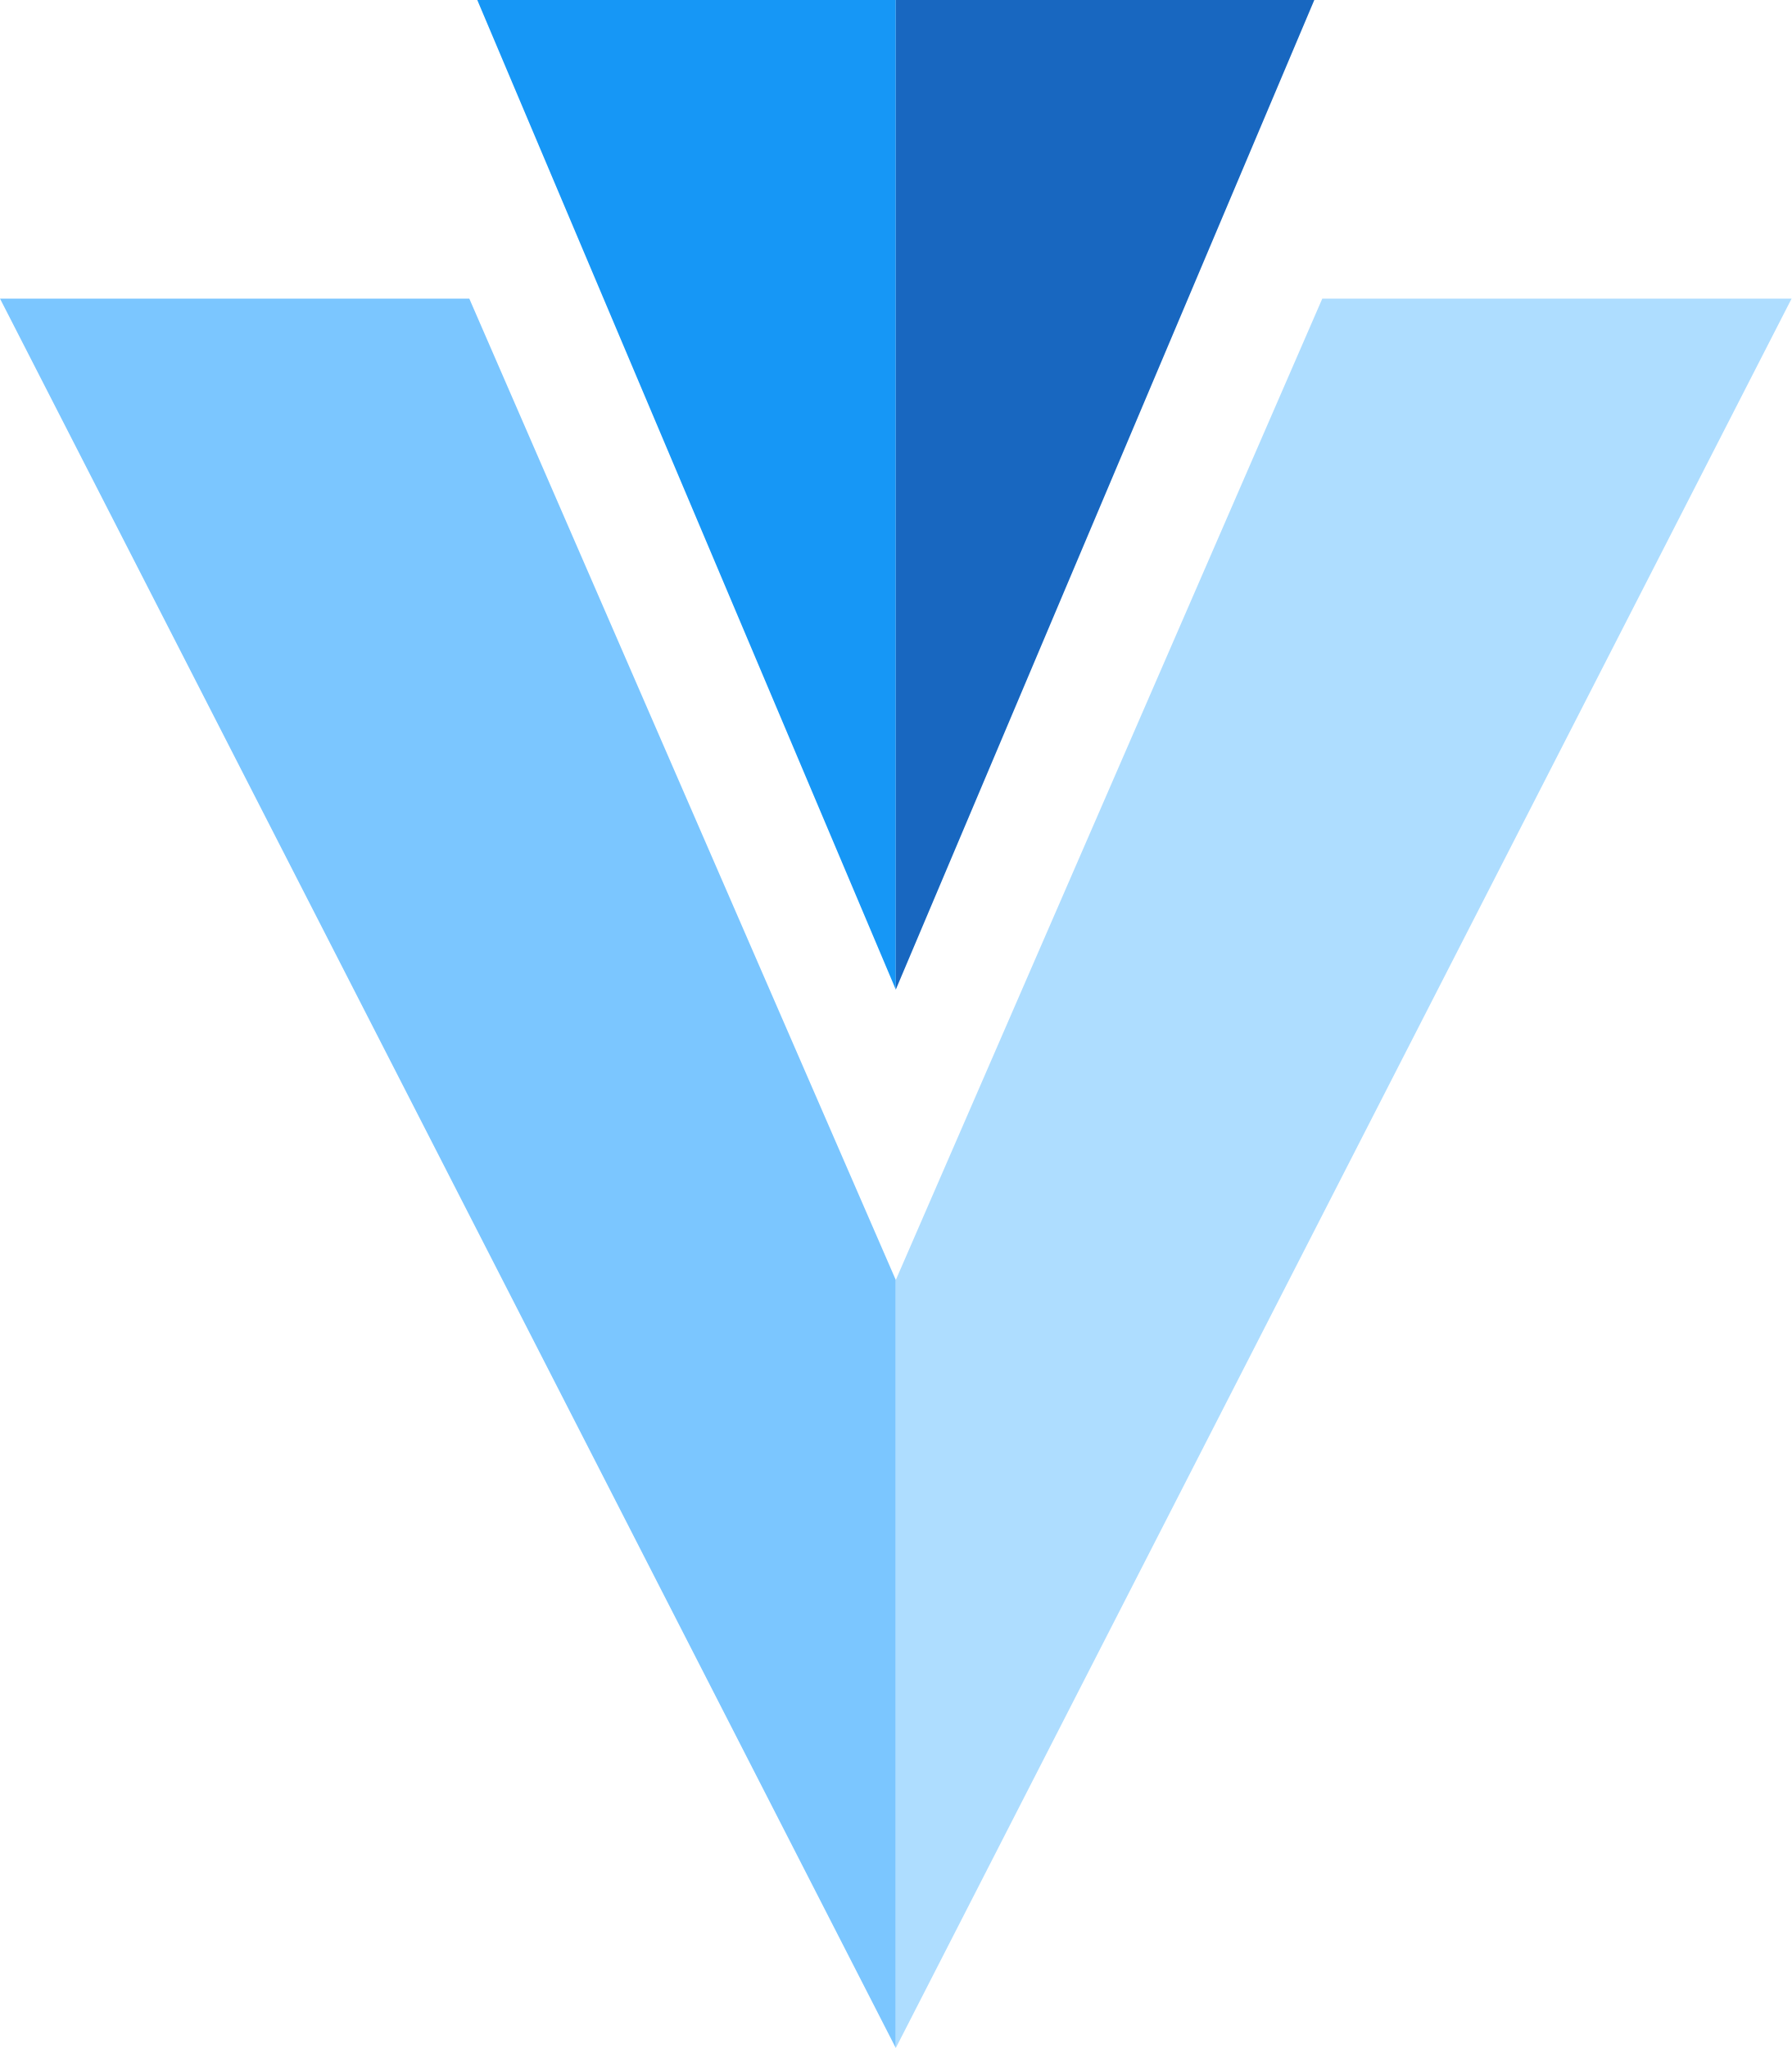
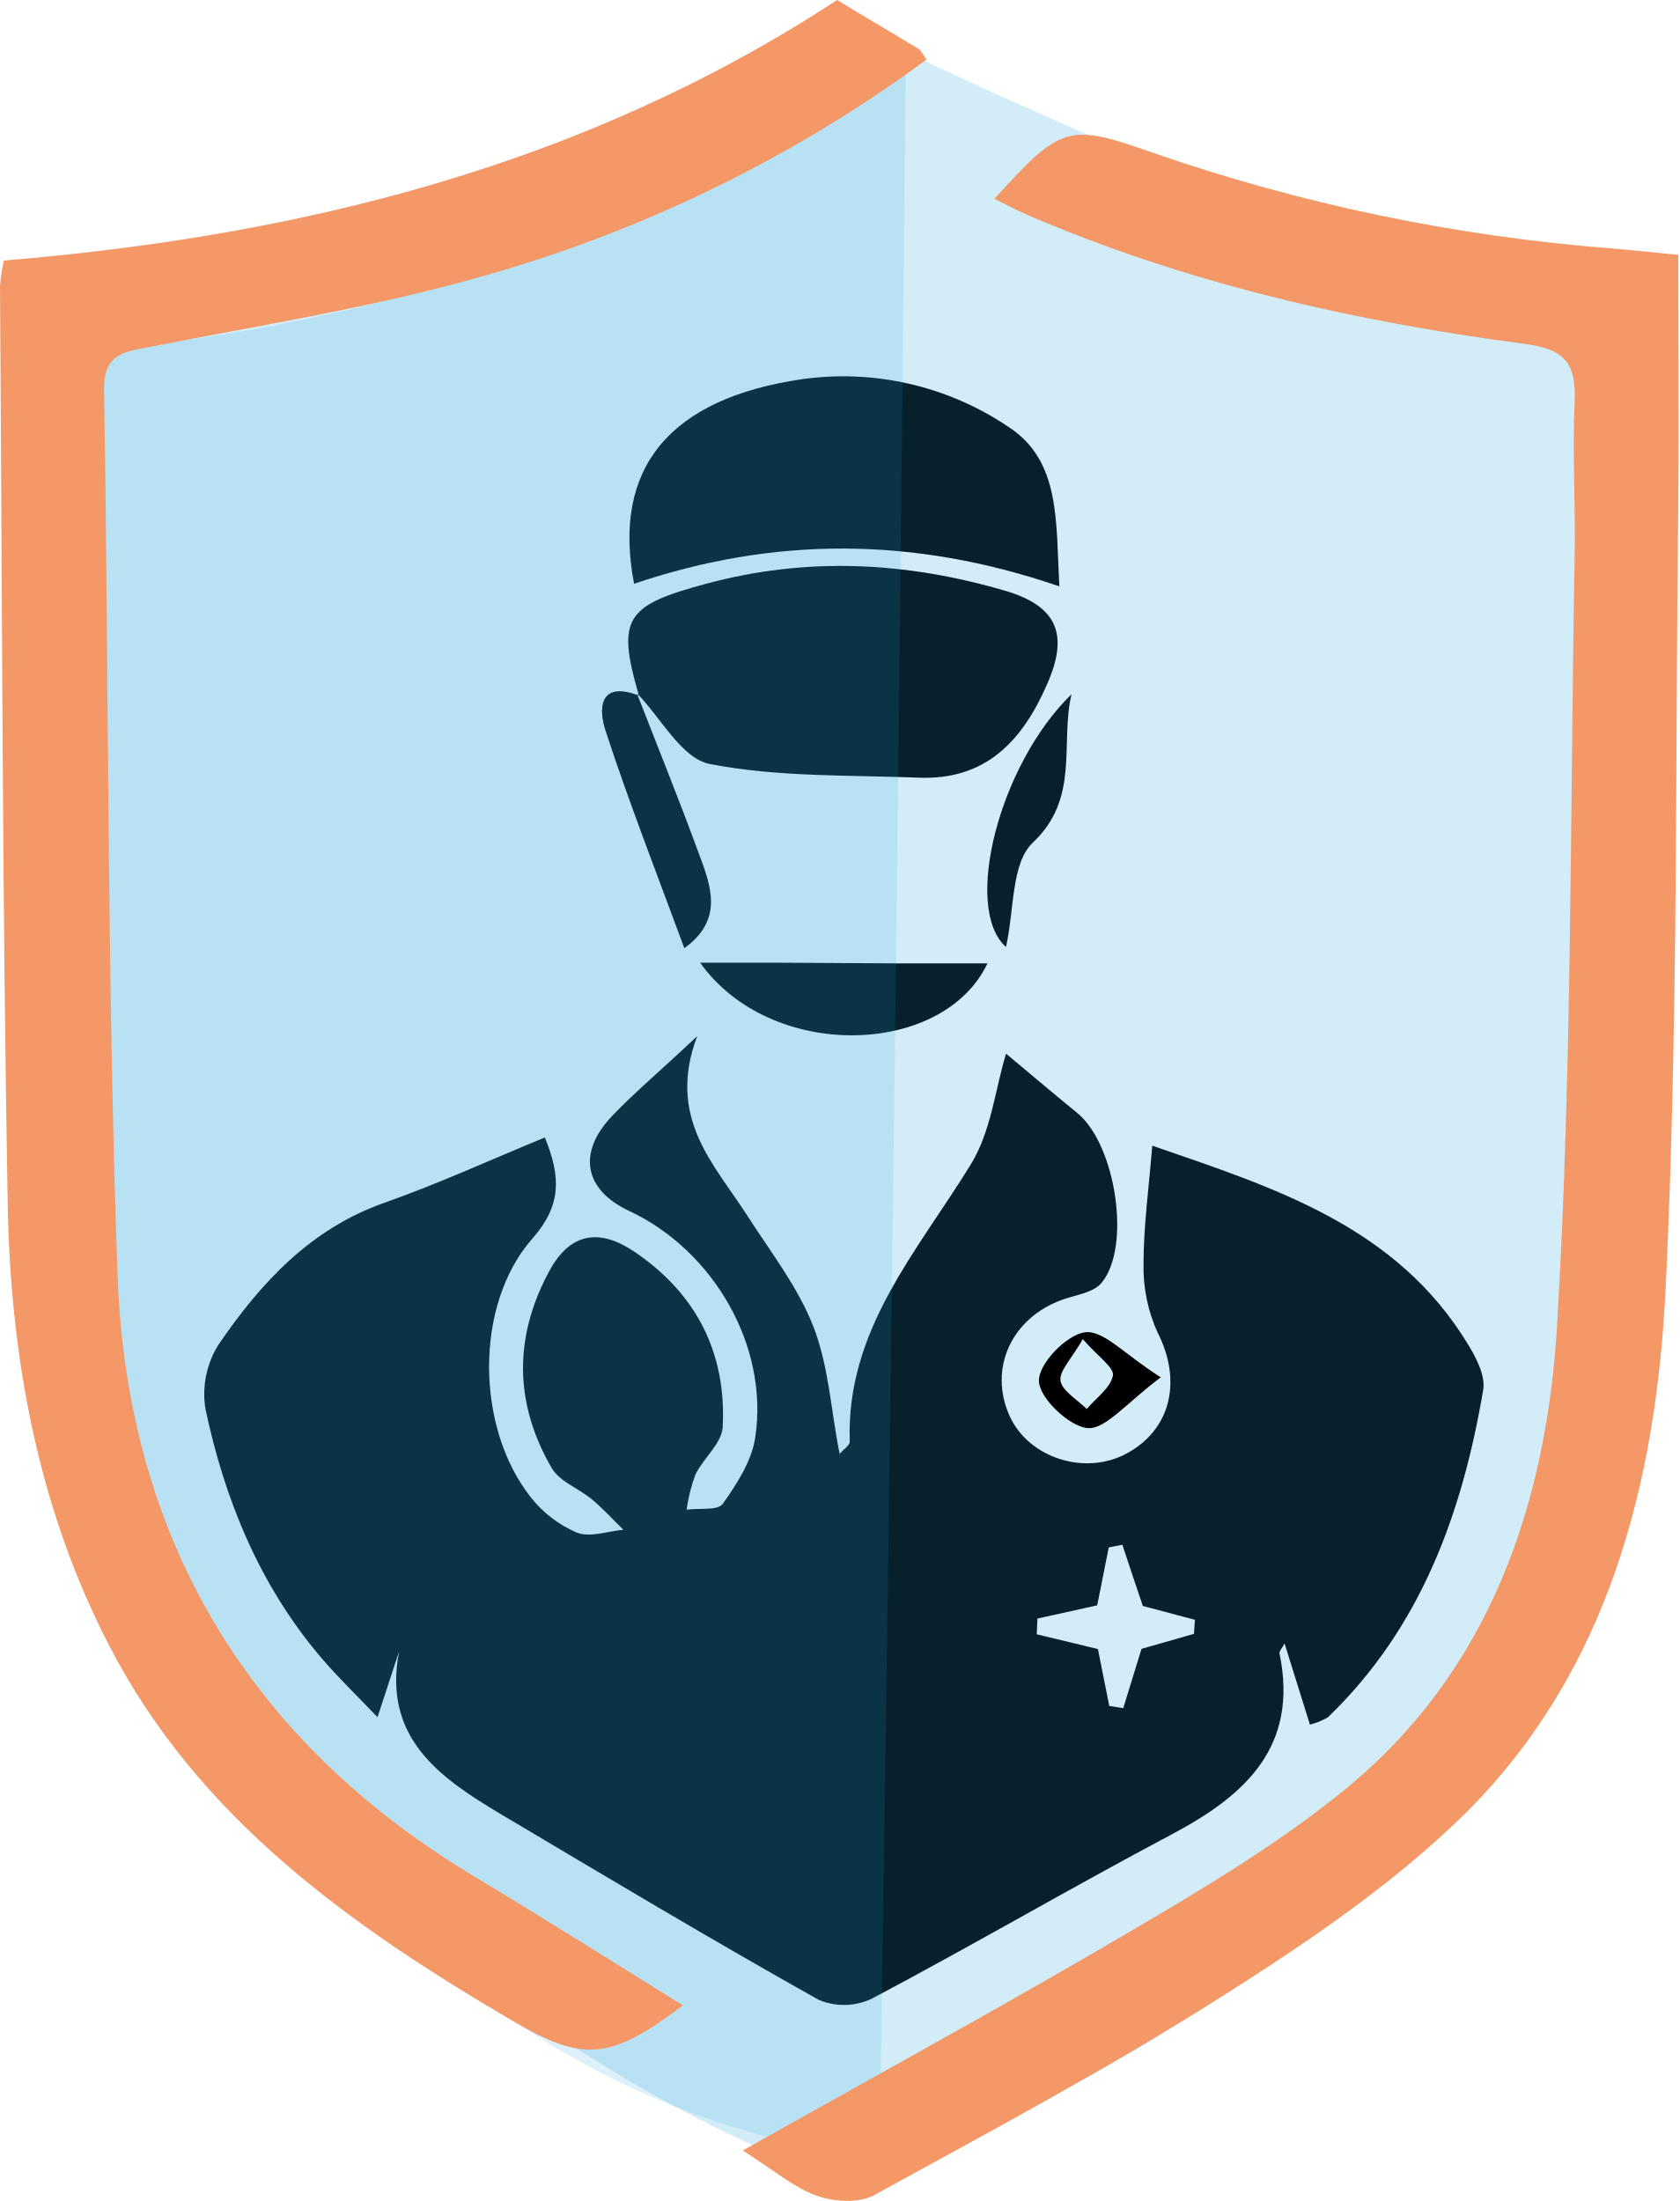
- <svg xmlns="http://www.w3.org/2000/svg" id="Layer_1" data-name="Layer 1" viewBox="0 0 87.5 100">
+ <svg xmlns="http://www.w3.org/2000/svg" viewBox="0 0 192.16 251.9">
  <defs>
-     <style>.cls-1{fill:#1697f6;}.cls-2{fill:#7bc6ff;}.cls-3{fill:#1867c0;}.cls-4{fill:#aeddff;}</style>
+     <style>.cls-1,.cls-2{fill:#20a1db;fill-rule:evenodd;}.cls-1{opacity:0.2;}.cls-2{opacity:0.15;}.cls-3{fill:#f39866;}</style>
  </defs>
-   <polyline class="cls-1" points="43.75 0 23.31 0 43.75 48.32" />
-   <polygon class="cls-2" points="43.75 62.5 43.75 100 0 14.58 22.92 14.58 43.75 62.5" />
-   <polyline class="cls-3" points="43.75 0 64.19 0 43.75 48.32" />
-   <polygon class="cls-4" points="64.58 14.58 87.5 14.58 43.75 100 43.75 62.5 64.58 14.58" />
+   <g id="Calque_2" data-name="Calque 2">
+     <g id="Calque_2-2" data-name="Calque 2">
+       <path d="M73.11,79.6c-2.59-8.9-1.5-10.31,7.69-12.79,11.54-3.11,22.86-2.52,34.19.79,6,1.76,7.34,5,4.85,10.67C117,84.81,112.78,89.33,105.1,89c-8-.31-16.13-.05-23.91-1.57-3.17-.63-5.56-5.27-8.3-8.09Z" />
+       <path d="M121.23,67.11c-16.78-5.77-32.8-5.67-48.67-.3C70,53.49,76.72,45.6,91.76,43.4a33.82,33.82,0,0,1,23.65,5.46C121.4,52.76,120.81,59.68,121.23,67.11Z" />
+       <path d="M80.12,110.18c3.07,0,6.13,0,9.19,0l13.87.08H113C107.89,121,88.17,121.49,80.12,110.18Z" />
+       <path d="M72.89,79.38C75.28,85.5,77.74,91.6,80,97.76c1.36,3.66,2.83,7.5-1.69,10.76-3.09-8.4-6.28-16.54-9-24.84-.83-2.51-.81-5.82,3.79-4.08Z" />
+       <path d="M122.62,79.45c-1.34,5.68,1,11.88-4.44,17-2.48,2.35-2.1,7.71-3.06,11.92C110.16,104,114.29,87.55,122.62,79.45Z" />
+       <path d="M45.67,189l-2.47,7.53c-2.47-2.59-4.58-4.62-6.48-6.85-7-8.24-11-18-13.21-28.43A10.64,10.64,0,0,1,25,153.9c4.83-7.07,10.51-13.26,19-16.25,6.19-2.18,12.18-4.93,18.35-7.47,1.83,4.5,1.94,7.76-1.44,11.59-6.66,7.58-6.45,21.6-.21,29.54A13.42,13.42,0,0,0,66,175.4c1.5.6,3.54-.16,5.34-.32-1.19-1.16-2.31-2.4-3.58-3.46-1.51-1.27-3.72-2.05-4.63-3.61-4.26-7.35-4.37-14.92-.31-22.47,2.39-4.47,5.73-5,9.77-2.29,7.1,4.8,10.55,11.59,10.11,20.07-.09,1.86-2.21,3.56-3.13,5.46a19.49,19.49,0,0,0-1,4c1.42-.2,3.57.13,4.14-.67,1.62-2.29,3.33-4.93,3.72-7.62C88,154.07,81.65,143.1,72,138.59c-5.19-2.43-6-6.71-1.83-11,2.55-2.65,5.36-5,9.61-9-3.51,9.33,1.91,14.58,5.7,20.48,2.68,4.18,5.83,8.21,7.6,12.76s2,9.56,3,14.56c.45-.51,1.18-1,1.16-1.38-.44-12.85,7.77-21.8,13.89-31.81,2.31-3.77,2.78-8.68,4-12.61,2.11,1.77,5.13,4.32,8.18,6.82,4.37,3.59,6.19,15.34,2.72,19.44-.92,1.09-2.87,1.34-4.38,1.87-5.9,2.07-8.58,7.92-6.1,13.37,2.17,4.74,8.52,6.81,13.26,4.32,5.21-2.73,6.47-8.38,3.68-13.86a18.06,18.06,0,0,1-1.63-7.88c0-4.31.6-8.63,1-13.55,14,4.83,28,9.21,36.21,22.87.91,1.5,1.92,3.5,1.66,5.07-2.39,14.12-7.12,27.22-17.76,37.47a7.92,7.92,0,0,1-2.07.85L147,188.09c-.31.58-.63.89-.58,1.13,2.2,10.65-3.85,16.22-12.28,20.69-11.53,6.12-22.8,12.7-34.33,18.81a7.43,7.43,0,0,1-6.1.17C81.42,222,69.32,214.76,57.22,207.57,50.22,203.4,43.78,198.82,45.67,189Zm85.11-5.2c-.88-2.6-1.61-4.79-2.34-7l-1.56.29-1.32,6.64-6.84,1.51-.08,1.8,7,1.69c.47,2.37.88,4.44,1.3,6.52l1.6.24,2.09-6.78,6-1.72.11-1.61Z" />
+       <path class="cls-1" d="M96.63,249.9c-15-5.66-53.26-22.54-76-63-16.58-29.52-17.44-58.3-18-77a208.53,208.53,0,0,1,10-70,328.3,328.3,0,0,0,39-10,327.9,327.9,0,0,0,54-23c4.47,2.1,11.42,5.31,20,9,39.77,17.06,46.49,15,54,23,8.33,8.86,6.76,18.85,3,73-4.52,65.33-4.68,67.81-7.23,74C170.85,196.88,154.51,229.77,96.63,249.9Z" />
+       <path class="cls-2" d="M100.64,247a95,95,0,0,1-21-5c-33.79-12.29-50.81-40.7-57-51.1-18.6-31.25-19.43-61.26-20-81a209.74,209.74,0,0,1,10-70,198.36,198.36,0,0,0,37-7,200,200,0,0,0,54-24.9q-.58,59.94-1.33,119.88Q101.56,187.43,100.64,247Z" />
+       <path class="cls-3" d="M85,246.12c15.59-8.78,30.45-16.88,45-25.46,8.2-4.81,16.44-9.78,23.78-15.75,16.77-13.62,23.2-32.89,24.41-53.32,1.72-29.13,1.48-58.37,2-87.57.12-6-.25-12,0-18,.2-4.32-1-6.05-5.68-6.66-19.55-2.56-38.71-6.92-56.93-14.76-1.25-.54-2.45-1.19-3.78-1.84,7.6-8.44,8.5-8.68,18-5.32a209.81,209.81,0,0,0,52.72,11c2.23.18,4.46.43,7.53.73,0,9.82.09,19.28,0,28.74-.35,29.83,0,59.7-1.44,89.48-1.08,22.22-6.5,43.86-23,60.22-8.14,8-17.94,14.64-27.67,20.81-12.94,8.2-26.49,15.45-39.93,22.82-1.72.94-4.6.76-6.57.05C90.83,250.35,88.54,248.37,85,246.12Z" />
+       <path class="cls-3" d="M78.15,229.51c-8.33,6.29-11.38,6.54-19.48,1.78-18.61-10.91-36-23.24-46.2-43C4.31,172.48,1.2,155.31.88,137.79c-.62-35-.63-70-.88-105.06a20.08,20.08,0,0,1,.44-2.91C34.47,27,66.92,18.93,95.79,0c3.29,2,6.31,3.76,9.31,5.59.33.2.5.65.93,1.23A158.13,158.13,0,0,1,53.83,32c-11.92,3.31-24.23,5.25-36.4,7.65-3,.59-5.58.67-5.52,4.93.55,33.76.34,67.55,1.54,101.29,1.07,30.08,14.91,53.37,41,69C62.39,219.63,70.21,224.59,78.15,229.51Z" />
+       <path d="M132.83,157.63c-4,3-6.35,6-8.4,5.81s-5.46-3.38-5.54-5.36,3.13-5.3,5.25-5.6S128.66,155,132.83,157.63Zm-8.92-4.37c-1.28,2.25-2.73,3.65-2.55,4.78s1.93,2.16,3,3.22c1.07-1.27,2.73-2.42,3-3.84C127.52,156.52,125.62,155.23,123.91,153.26Z" />
+     </g>
+   </g>
</svg>
